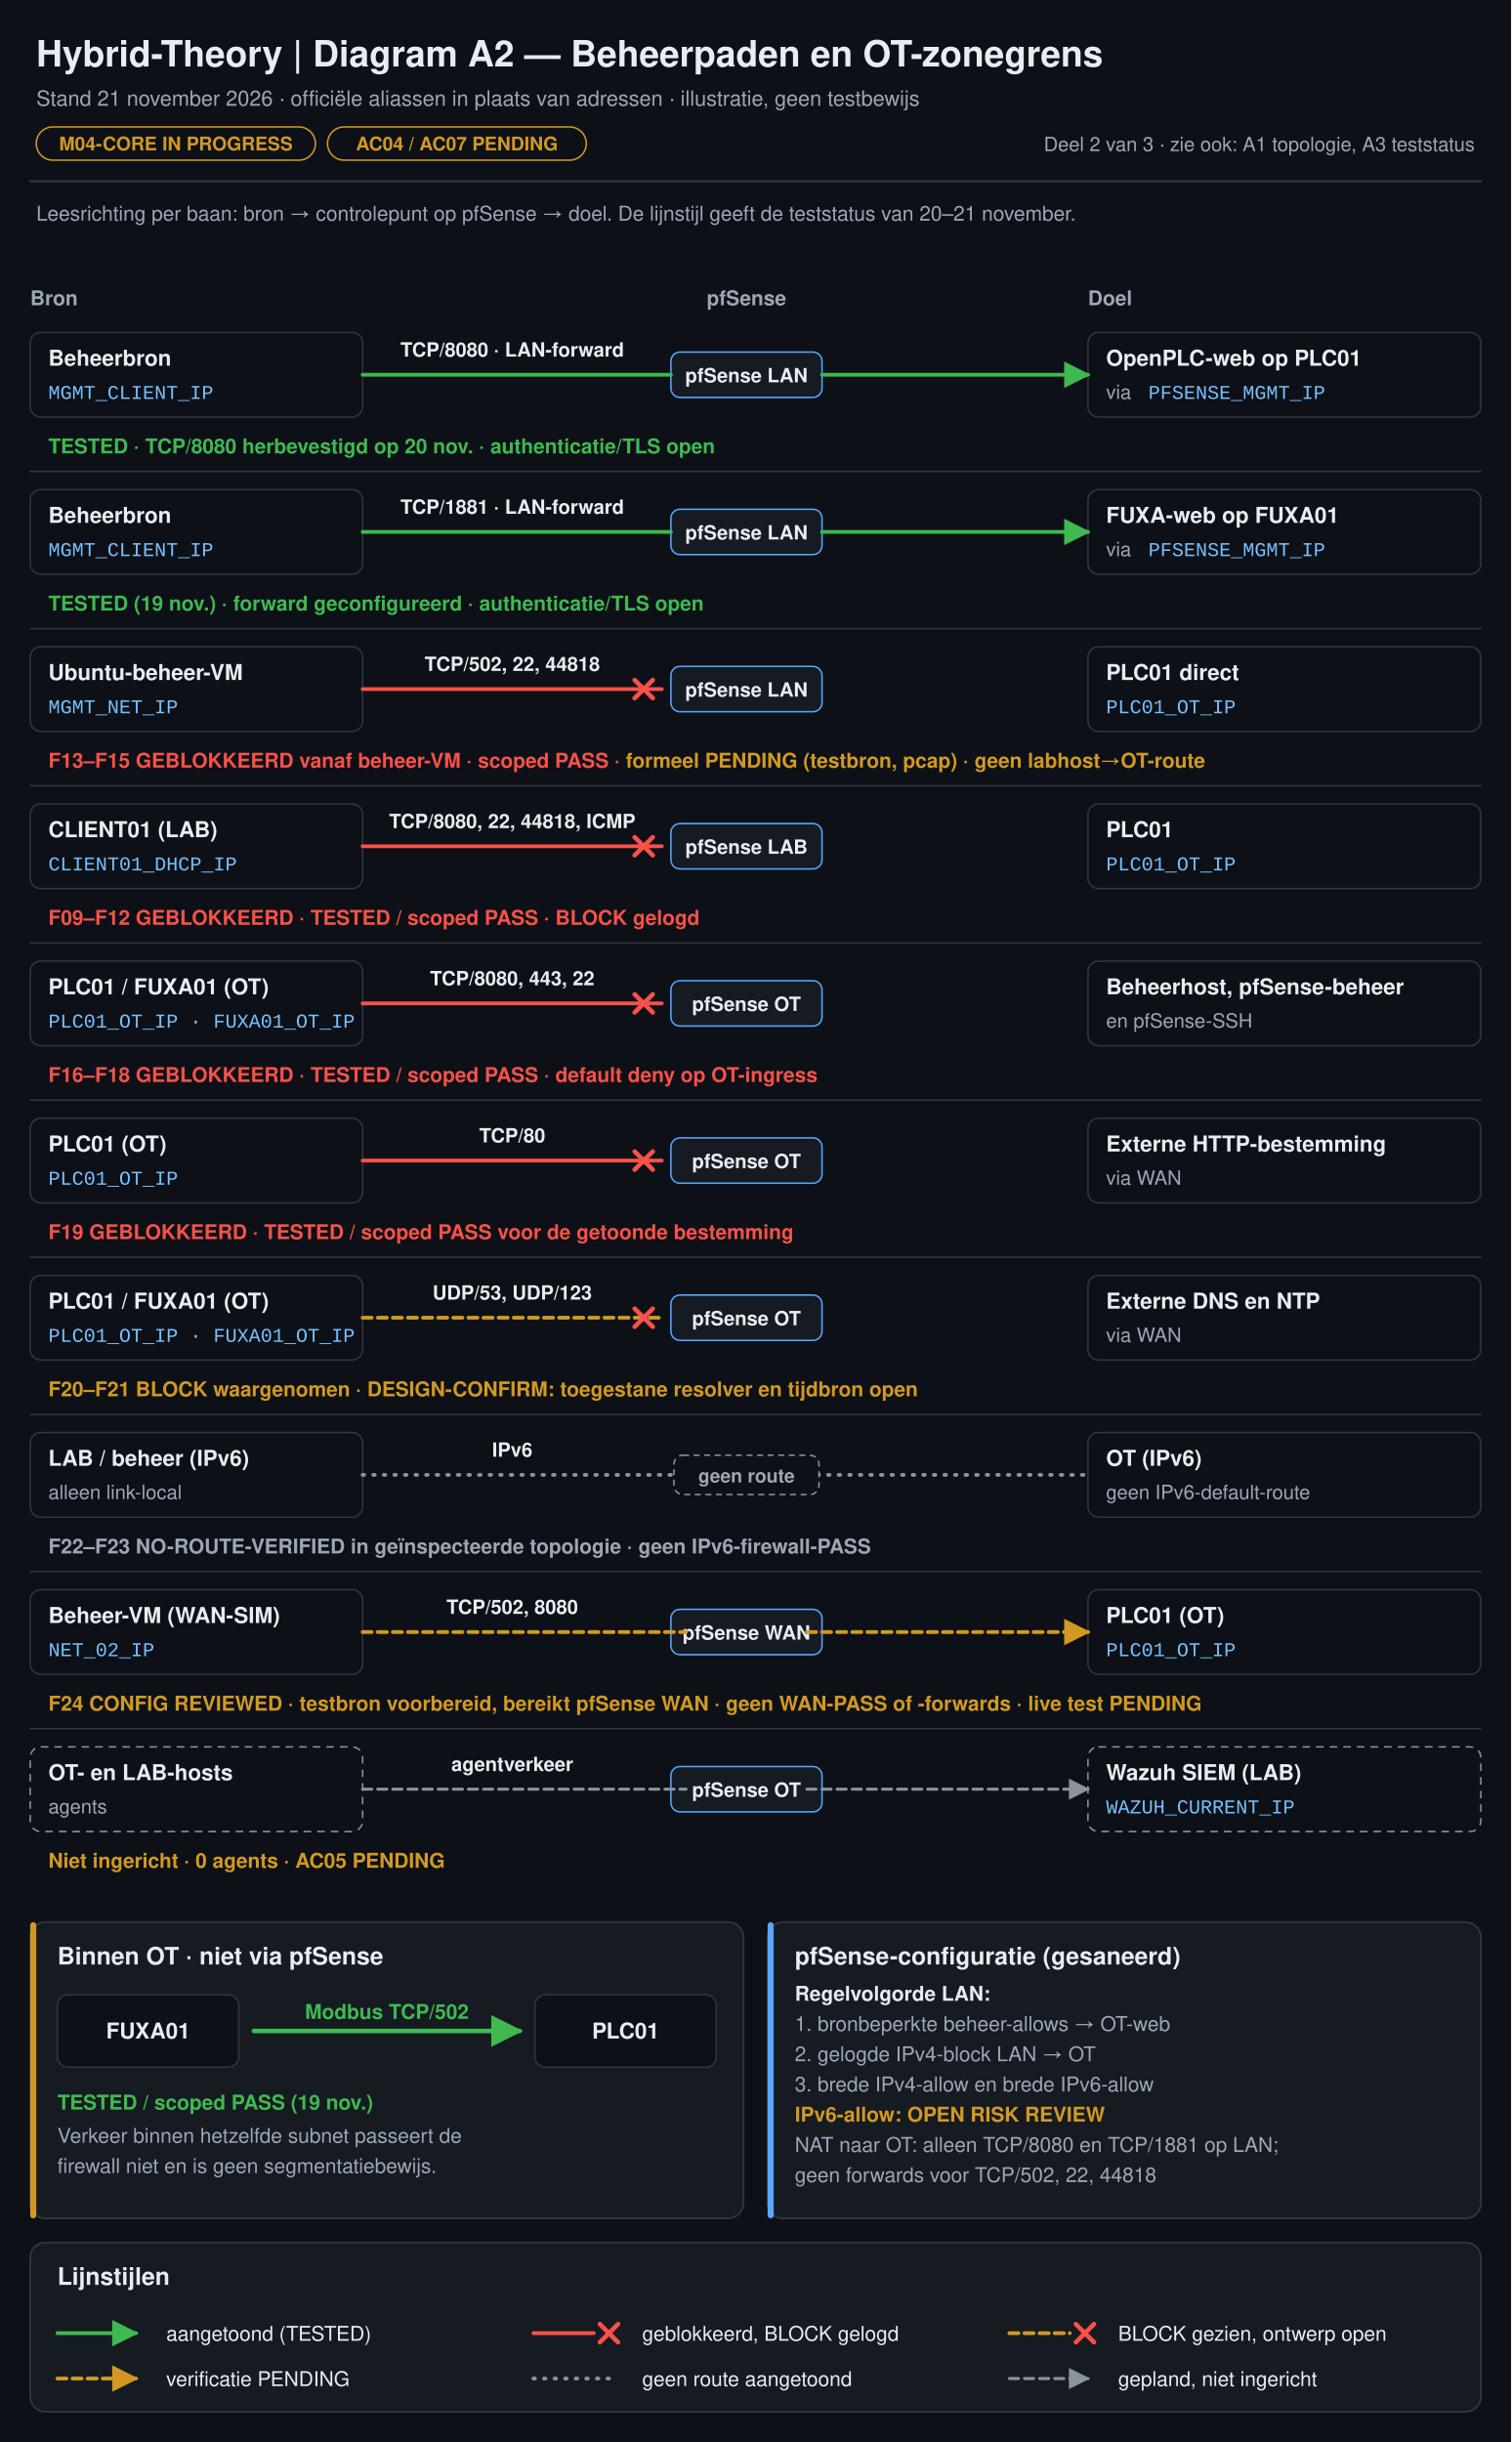
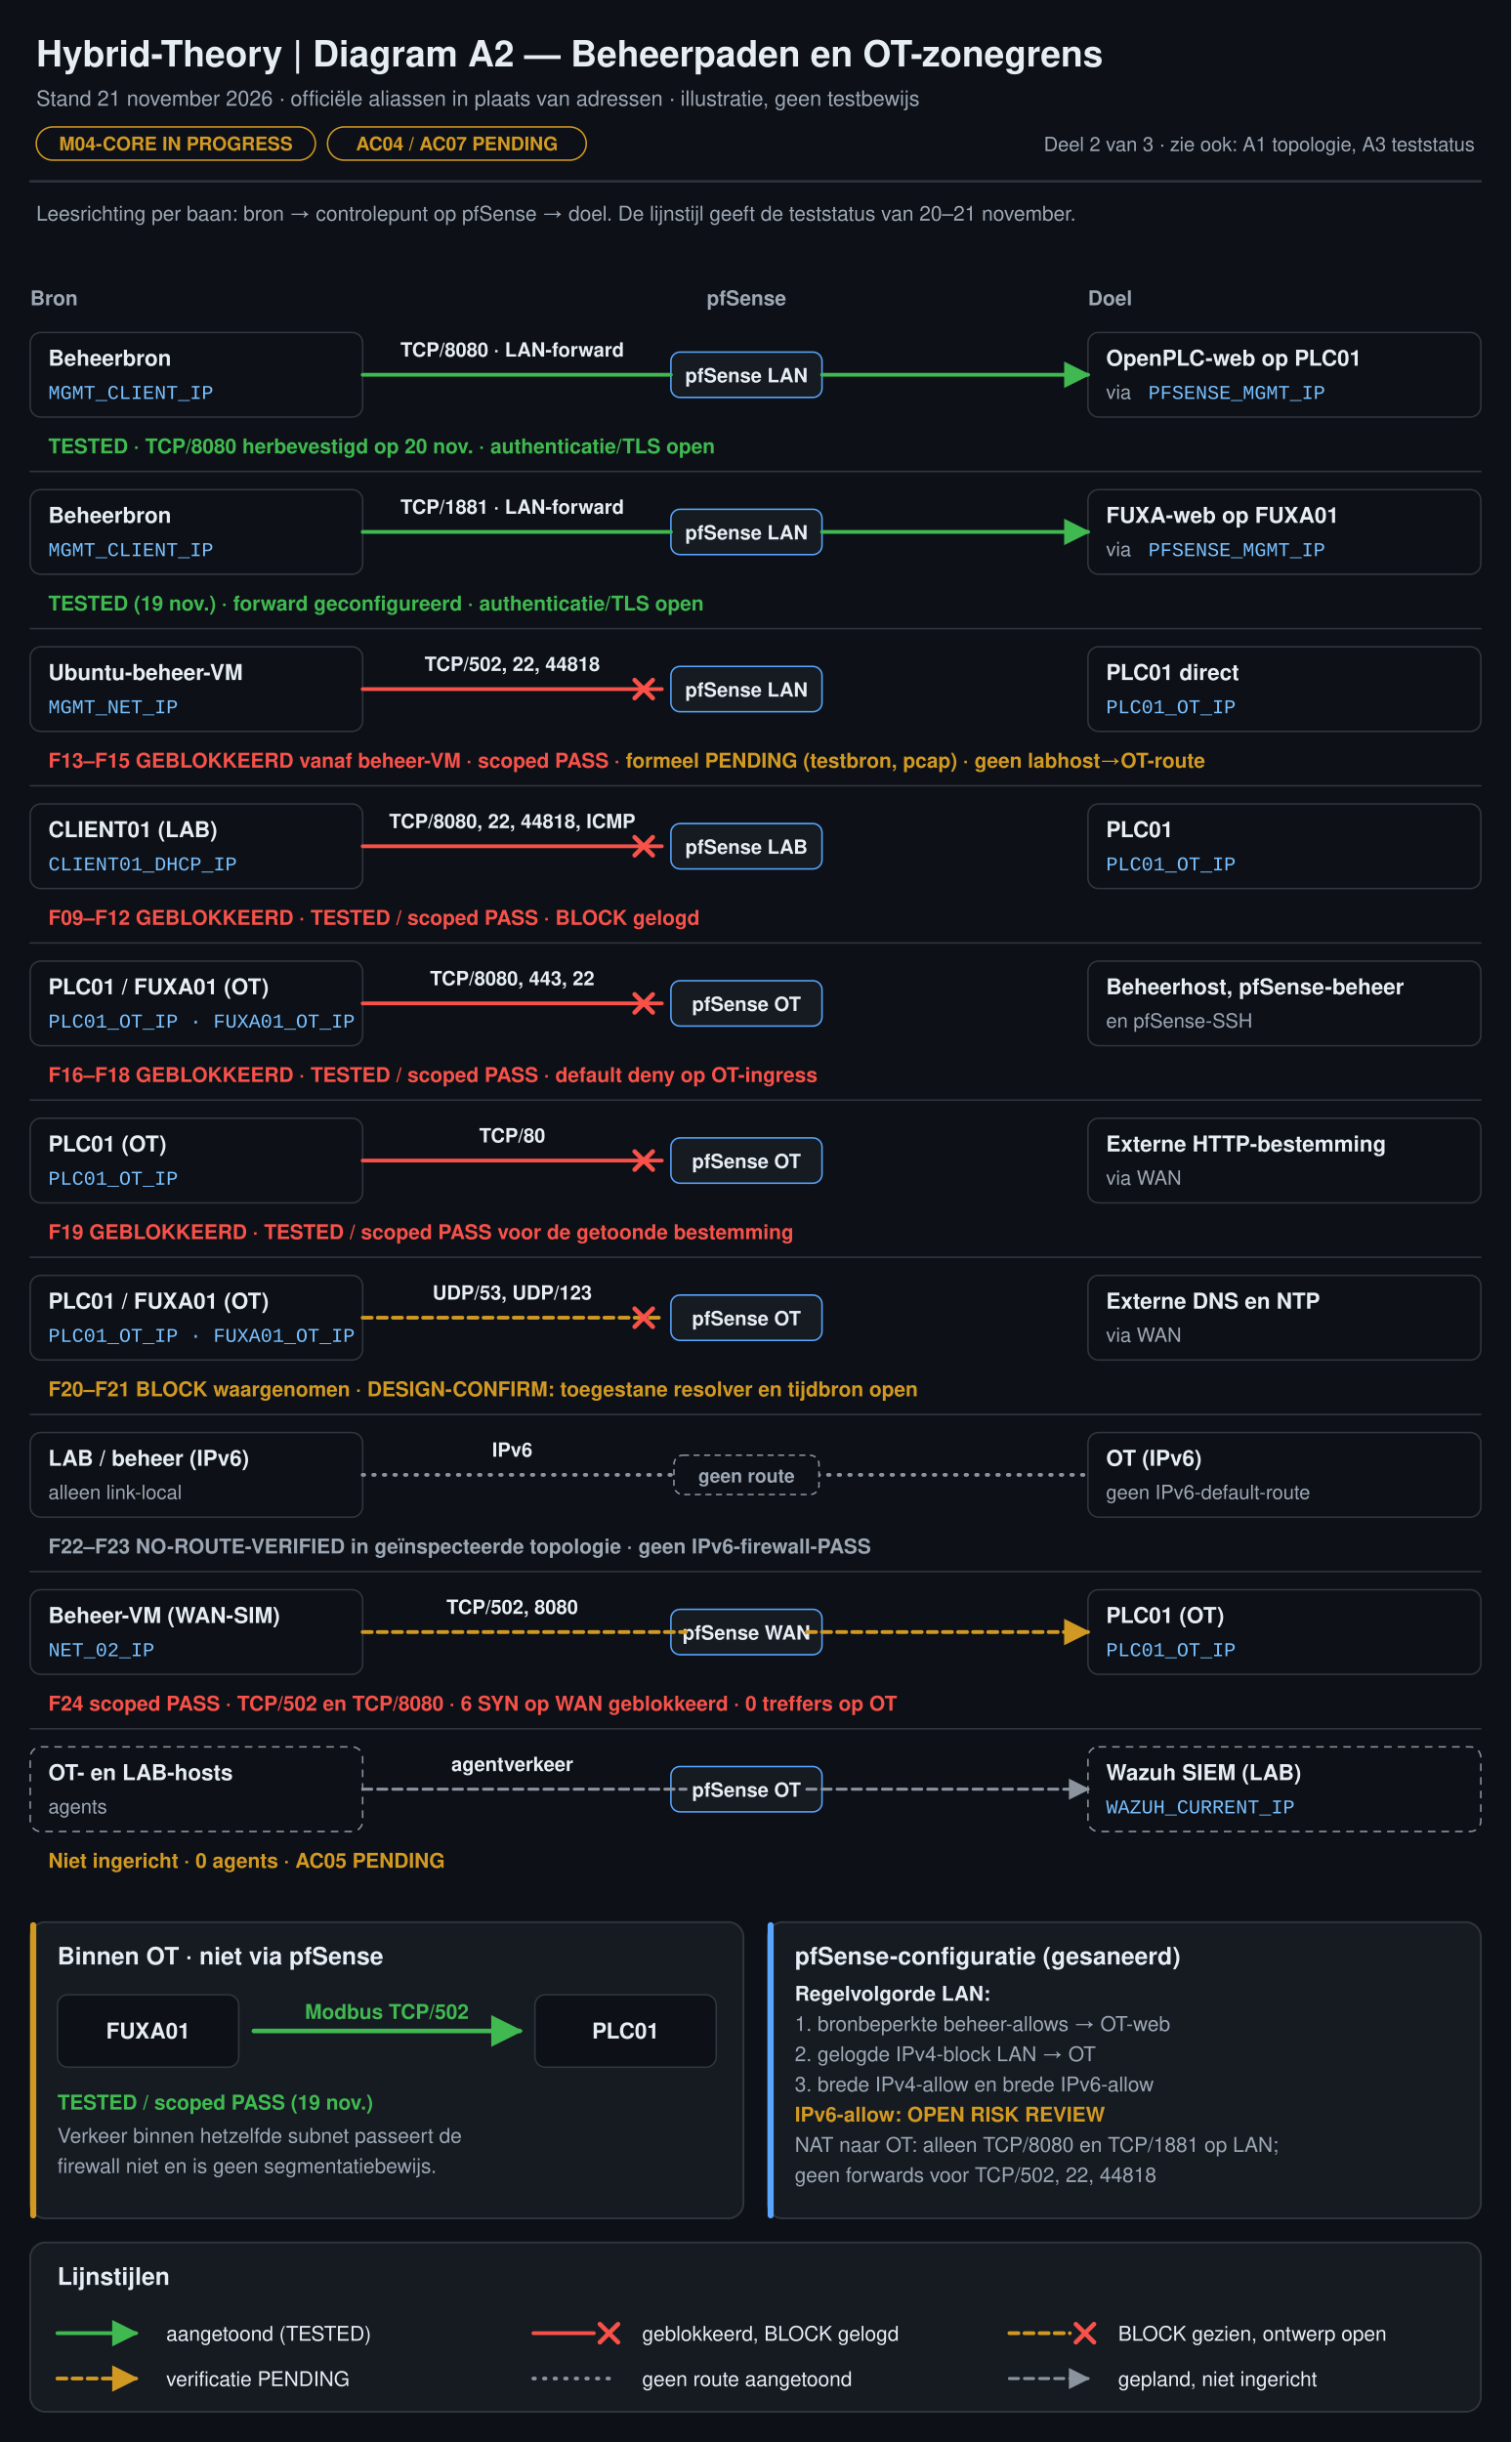
<svg xmlns="http://www.w3.org/2000/svg" width="1000" height="1616" viewBox="0 0 1000 1616" role="img" aria-labelledby="t d">
  <defs>
    <marker id="ah-g" viewBox="0 0 10 10" refX="9" refY="5" markerWidth="7" markerHeight="7" orient="auto-start-reverse">
      <path d="M0 0L10 5L0 10z" fill="#3fb950" />
    </marker>
    <marker id="ah-r" viewBox="0 0 10 10" refX="9" refY="5" markerWidth="7" markerHeight="7" orient="auto-start-reverse">
      <path d="M0 0L10 5L0 10z" fill="#f85149" />
    </marker>
    <marker id="ah-a" viewBox="0 0 10 10" refX="9" refY="5" markerWidth="7" markerHeight="7" orient="auto-start-reverse">
      <path d="M0 0L10 5L0 10z" fill="#d29922" />
    </marker>
    <marker id="ah-x" viewBox="0 0 10 10" refX="9" refY="5" markerWidth="7" markerHeight="7" orient="auto-start-reverse">
      <path d="M0 0L10 5L0 10z" fill="#8b949e" />
    </marker>
  </defs>
  <rect x="0" y="0" width="1000" height="1616" rx="0" fill="#0d1117" stroke="none" stroke-width="0" />
  <g id="kop">
    <text x="24" y="44" font-family="-apple-system,BlinkMacSystemFont,Segoe UI,Helvetica,Arial,sans-serif" font-size="24" font-weight="700" fill="#e6edf3" text-anchor="start">Hybrid-Theory  |  Diagram A2 — Beheerpaden en OT-zonegrens</text>
    <text x="24" y="70" font-family="-apple-system,BlinkMacSystemFont,Segoe UI,Helvetica,Arial,sans-serif" font-size="14" font-weight="400" fill="#9da7b4" text-anchor="start">Stand 21 november 2026 · officiële aliassen in plaats van adressen · illustratie, geen testbewijs</text>
    <rect x="24" y="84" width="184.75" height="22" rx="11" fill="#0d1117" stroke="#d29922" stroke-width="1" />
    <text x="116.4" y="99.5" font-family="-apple-system,BlinkMacSystemFont,Segoe UI,Helvetica,Arial,sans-serif" font-size="12.5" font-weight="600" fill="#d29922" text-anchor="middle">M04-CORE IN PROGRESS</text>
    <rect x="216.75" y="84" width="171.25" height="22" rx="11" fill="#0d1117" stroke="#d29922" stroke-width="1" />
    <text x="302.4" y="99.5" font-family="-apple-system,BlinkMacSystemFont,Segoe UI,Helvetica,Arial,sans-serif" font-size="12.5" font-weight="600" fill="#d29922" text-anchor="middle">AC04 / AC07 PENDING</text>
    <text x="976" y="100" font-family="-apple-system,BlinkMacSystemFont,Segoe UI,Helvetica,Arial,sans-serif" font-size="13" font-weight="400" fill="#9da7b4" text-anchor="end">Deel 2 van 3 · zie ook: A1 topologie, A3 teststatus</text>
    <path d="M20 120 L980 120" fill="none" stroke="#30363d" stroke-width="1.5" stroke-linecap="round" stroke-linejoin="round" />
  </g>
  <text x="24" y="146" font-family="-apple-system,BlinkMacSystemFont,Segoe UI,Helvetica,Arial,sans-serif" font-size="13.5" font-weight="400" fill="#9da7b4" text-anchor="start">Leesrichting per baan: bron → controlepunt op pfSense → doel. De lijnstijl geeft de teststatus van 20–21 november.</text>
  <text x="494.0" y="202" font-family="-apple-system,BlinkMacSystemFont,Segoe UI,Helvetica,Arial,sans-serif" font-size="13.5" font-weight="600" fill="#9da7b4" text-anchor="middle">pfSense</text>
  <text x="20" y="202" font-family="-apple-system,BlinkMacSystemFont,Segoe UI,Helvetica,Arial,sans-serif" font-size="13.5" font-weight="600" fill="#9da7b4" text-anchor="start">Bron</text>
  <text x="720" y="202" font-family="-apple-system,BlinkMacSystemFont,Segoe UI,Helvetica,Arial,sans-serif" font-size="13.5" font-weight="600" fill="#9da7b4" text-anchor="start">Doel</text>
  <g id="baan-1">
    <rect x="20" y="220" width="220" height="56" rx="7" fill="#0d1117" stroke="#30363d" stroke-width="1" />
    <text x="32" y="242" font-family="-apple-system,BlinkMacSystemFont,Segoe UI,Helvetica,Arial,sans-serif" font-size="14.5" font-weight="700" fill="#e6edf3" text-anchor="start">Beheerbron</text>
    <text x="32" y="264" font-family="ui-monospace,SFMono-Regular,Menlo,Consolas,Liberation Mono,monospace" font-size="13" font-weight="400" fill="#79c0ff" text-anchor="start">MGMT_CLIENT_IP</text>
    <rect x="720" y="220" width="260" height="56" rx="7" fill="#0d1117" stroke="#30363d" stroke-width="1" />
    <text x="732" y="242" font-family="-apple-system,BlinkMacSystemFont,Segoe UI,Helvetica,Arial,sans-serif" font-size="14.5" font-weight="700" fill="#e6edf3" text-anchor="start">OpenPLC-web op PLC01</text>
    <text x="732" y="264" font-family="-apple-system,BlinkMacSystemFont,Segoe UI,Helvetica,Arial,sans-serif" font-size="13" font-weight="400" fill="#9da7b4" text-anchor="start">via</text>
    <text x="760" y="264" font-family="ui-monospace,SFMono-Regular,Menlo,Consolas,Liberation Mono,monospace" font-size="13" font-weight="400" fill="#79c0ff" text-anchor="start">PFSENSE_MGMT_IP</text>
    <rect x="444" y="233" width="100" height="30" rx="6" fill="#161b22" stroke="#58a6ff" stroke-width="1" />
    <text x="494.0" y="253" font-family="-apple-system,BlinkMacSystemFont,Segoe UI,Helvetica,Arial,sans-serif" font-size="13" font-weight="700" fill="#e6edf3" text-anchor="middle">pfSense LAN</text>
    <path d="M240 248 L444 248" fill="none" stroke="#3fb950" stroke-width="2.5" stroke-linecap="round" stroke-linejoin="round" />
    <path d="M544 248 L720 248" fill="none" stroke="#3fb950" stroke-width="2.5" stroke-linecap="round" stroke-linejoin="round" marker-end="url(#ah-g)" />
    <text x="339.0" y="236" font-family="-apple-system,BlinkMacSystemFont,Segoe UI,Helvetica,Arial,sans-serif" font-size="13" font-weight="600" fill="#e6edf3" text-anchor="middle">TCP/8080 · LAN-forward</text>
    <text x="32" y="300" font-family="-apple-system,BlinkMacSystemFont,Segoe UI,Helvetica,Arial,sans-serif" font-size="13.5" font-weight="600" fill="#3fb950" text-anchor="start">TESTED · TCP/8080 herbevestigd op 20 nov. · authenticatie/TLS open</text>
  </g>
  <g id="baan-2">
    <path d="M20 312 L980 312" fill="none" stroke="#30363d" stroke-width="1" stroke-linecap="round" stroke-linejoin="round" />
    <rect x="20" y="324" width="220" height="56" rx="7" fill="#0d1117" stroke="#30363d" stroke-width="1" />
    <text x="32" y="346" font-family="-apple-system,BlinkMacSystemFont,Segoe UI,Helvetica,Arial,sans-serif" font-size="14.5" font-weight="700" fill="#e6edf3" text-anchor="start">Beheerbron</text>
    <text x="32" y="368" font-family="ui-monospace,SFMono-Regular,Menlo,Consolas,Liberation Mono,monospace" font-size="13" font-weight="400" fill="#79c0ff" text-anchor="start">MGMT_CLIENT_IP</text>
    <rect x="720" y="324" width="260" height="56" rx="7" fill="#0d1117" stroke="#30363d" stroke-width="1" />
    <text x="732" y="346" font-family="-apple-system,BlinkMacSystemFont,Segoe UI,Helvetica,Arial,sans-serif" font-size="14.5" font-weight="700" fill="#e6edf3" text-anchor="start">FUXA-web op FUXA01</text>
    <text x="732" y="368" font-family="-apple-system,BlinkMacSystemFont,Segoe UI,Helvetica,Arial,sans-serif" font-size="13" font-weight="400" fill="#9da7b4" text-anchor="start">via</text>
    <text x="760" y="368" font-family="ui-monospace,SFMono-Regular,Menlo,Consolas,Liberation Mono,monospace" font-size="13" font-weight="400" fill="#79c0ff" text-anchor="start">PFSENSE_MGMT_IP</text>
    <rect x="444" y="337" width="100" height="30" rx="6" fill="#161b22" stroke="#58a6ff" stroke-width="1" />
    <text x="494.0" y="357" font-family="-apple-system,BlinkMacSystemFont,Segoe UI,Helvetica,Arial,sans-serif" font-size="13" font-weight="700" fill="#e6edf3" text-anchor="middle">pfSense LAN</text>
    <path d="M240 352 L444 352" fill="none" stroke="#3fb950" stroke-width="2.5" stroke-linecap="round" stroke-linejoin="round" />
    <path d="M544 352 L720 352" fill="none" stroke="#3fb950" stroke-width="2.5" stroke-linecap="round" stroke-linejoin="round" marker-end="url(#ah-g)" />
    <text x="339.0" y="340" font-family="-apple-system,BlinkMacSystemFont,Segoe UI,Helvetica,Arial,sans-serif" font-size="13" font-weight="600" fill="#e6edf3" text-anchor="middle">TCP/1881 · LAN-forward</text>
    <text x="32" y="404" font-family="-apple-system,BlinkMacSystemFont,Segoe UI,Helvetica,Arial,sans-serif" font-size="13.5" font-weight="600" fill="#3fb950" text-anchor="start">TESTED (19 nov.) · forward geconfigureerd · authenticatie/TLS open</text>
  </g>
  <g id="baan-3">
    <path d="M20 416 L980 416" fill="none" stroke="#30363d" stroke-width="1" stroke-linecap="round" stroke-linejoin="round" />
    <rect x="20" y="428" width="220" height="56" rx="7" fill="#0d1117" stroke="#30363d" stroke-width="1" />
    <text x="32" y="450" font-family="-apple-system,BlinkMacSystemFont,Segoe UI,Helvetica,Arial,sans-serif" font-size="14.5" font-weight="700" fill="#e6edf3" text-anchor="start">Ubuntu-beheer-VM</text>
    <text x="32" y="472" font-family="ui-monospace,SFMono-Regular,Menlo,Consolas,Liberation Mono,monospace" font-size="13" font-weight="400" fill="#79c0ff" text-anchor="start">MGMT_NET_IP</text>
    <rect x="720" y="428" width="260" height="56" rx="7" fill="#0d1117" stroke="#30363d" stroke-width="1" />
    <text x="732" y="450" font-family="-apple-system,BlinkMacSystemFont,Segoe UI,Helvetica,Arial,sans-serif" font-size="14.5" font-weight="700" fill="#e6edf3" text-anchor="start">PLC01 direct</text>
    <text x="732" y="472" font-family="ui-monospace,SFMono-Regular,Menlo,Consolas,Liberation Mono,monospace" font-size="13" font-weight="400" fill="#79c0ff" text-anchor="start">PLC01_OT_IP</text>
    <rect x="444" y="441" width="100" height="30" rx="6" fill="#161b22" stroke="#58a6ff" stroke-width="1" />
    <text x="494.0" y="461" font-family="-apple-system,BlinkMacSystemFont,Segoe UI,Helvetica,Arial,sans-serif" font-size="13" font-weight="700" fill="#e6edf3" text-anchor="middle">pfSense LAN</text>
    <path d="M240 456 L438 456" fill="none" stroke="#f85149" stroke-width="2.5" stroke-linecap="round" stroke-linejoin="round" />
    <path d="M420 450 L432 462 M432 450 L420 462" fill="none" stroke="#f85149" stroke-width="3" stroke-linecap="round" stroke-linejoin="round" />
    <text x="339.0" y="444" font-family="-apple-system,BlinkMacSystemFont,Segoe UI,Helvetica,Arial,sans-serif" font-size="13" font-weight="600" fill="#e6edf3" text-anchor="middle">TCP/502, 22, 44818</text>
    <text x="32" y="508" font-family="-apple-system,BlinkMacSystemFont,Segoe UI,Helvetica,Arial,sans-serif" font-size="13.5" font-weight="600" fill="#f85149" text-anchor="start">F13–F15 GEBLOKKEERD vanaf beheer-VM · scoped PASS · <tspan fill="#d29922">formeel PENDING (testbron, pcap) · geen labhost→OT-route</tspan>
    </text>
  </g>
  <g id="baan-4">
    <path d="M20 520 L980 520" fill="none" stroke="#30363d" stroke-width="1" stroke-linecap="round" stroke-linejoin="round" />
    <rect x="20" y="532" width="220" height="56" rx="7" fill="#0d1117" stroke="#30363d" stroke-width="1" />
    <text x="32" y="554" font-family="-apple-system,BlinkMacSystemFont,Segoe UI,Helvetica,Arial,sans-serif" font-size="14.5" font-weight="700" fill="#e6edf3" text-anchor="start">CLIENT01 (LAB)</text>
    <text x="32" y="576" font-family="ui-monospace,SFMono-Regular,Menlo,Consolas,Liberation Mono,monospace" font-size="13" font-weight="400" fill="#79c0ff" text-anchor="start">CLIENT01_DHCP_IP</text>
    <rect x="720" y="532" width="260" height="56" rx="7" fill="#0d1117" stroke="#30363d" stroke-width="1" />
    <text x="732" y="554" font-family="-apple-system,BlinkMacSystemFont,Segoe UI,Helvetica,Arial,sans-serif" font-size="14.5" font-weight="700" fill="#e6edf3" text-anchor="start">PLC01</text>
    <text x="732" y="576" font-family="ui-monospace,SFMono-Regular,Menlo,Consolas,Liberation Mono,monospace" font-size="13" font-weight="400" fill="#79c0ff" text-anchor="start">PLC01_OT_IP</text>
    <rect x="444" y="545" width="100" height="30" rx="6" fill="#161b22" stroke="#58a6ff" stroke-width="1" />
    <text x="494.0" y="565" font-family="-apple-system,BlinkMacSystemFont,Segoe UI,Helvetica,Arial,sans-serif" font-size="13" font-weight="700" fill="#e6edf3" text-anchor="middle">pfSense LAB</text>
    <path d="M240 560 L438 560" fill="none" stroke="#f85149" stroke-width="2.5" stroke-linecap="round" stroke-linejoin="round" />
    <path d="M420 554 L432 566 M432 554 L420 566" fill="none" stroke="#f85149" stroke-width="3" stroke-linecap="round" stroke-linejoin="round" />
    <text x="339.0" y="548" font-family="-apple-system,BlinkMacSystemFont,Segoe UI,Helvetica,Arial,sans-serif" font-size="13" font-weight="600" fill="#e6edf3" text-anchor="middle">TCP/8080, 22, 44818, ICMP</text>
    <text x="32" y="612" font-family="-apple-system,BlinkMacSystemFont,Segoe UI,Helvetica,Arial,sans-serif" font-size="13.5" font-weight="600" fill="#f85149" text-anchor="start">F09–F12 GEBLOKKEERD · TESTED / scoped PASS · BLOCK gelogd</text>
  </g>
  <g id="baan-5">
    <path d="M20 624 L980 624" fill="none" stroke="#30363d" stroke-width="1" stroke-linecap="round" stroke-linejoin="round" />
    <rect x="20" y="636" width="220" height="56" rx="7" fill="#0d1117" stroke="#30363d" stroke-width="1" />
    <text x="32" y="658" font-family="-apple-system,BlinkMacSystemFont,Segoe UI,Helvetica,Arial,sans-serif" font-size="14.5" font-weight="700" fill="#e6edf3" text-anchor="start">PLC01 / FUXA01 (OT)</text>
    <text x="32" y="680" font-family="ui-monospace,SFMono-Regular,Menlo,Consolas,Liberation Mono,monospace" font-size="13" font-weight="400" fill="#79c0ff" text-anchor="start">PLC01_OT_IP · FUXA01_OT_IP</text>
    <rect x="720" y="636" width="260" height="56" rx="7" fill="#0d1117" stroke="#30363d" stroke-width="1" />
    <text x="732" y="658" font-family="-apple-system,BlinkMacSystemFont,Segoe UI,Helvetica,Arial,sans-serif" font-size="14.5" font-weight="700" fill="#e6edf3" text-anchor="start">Beheerhost, pfSense-beheer</text>
    <text x="732" y="680" font-family="-apple-system,BlinkMacSystemFont,Segoe UI,Helvetica,Arial,sans-serif" font-size="13" font-weight="400" fill="#9da7b4" text-anchor="start">en pfSense-SSH</text>
    <rect x="444" y="649" width="100" height="30" rx="6" fill="#161b22" stroke="#58a6ff" stroke-width="1" />
    <text x="494.0" y="669" font-family="-apple-system,BlinkMacSystemFont,Segoe UI,Helvetica,Arial,sans-serif" font-size="13" font-weight="700" fill="#e6edf3" text-anchor="middle">pfSense OT</text>
    <path d="M240 664 L438 664" fill="none" stroke="#f85149" stroke-width="2.5" stroke-linecap="round" stroke-linejoin="round" />
    <path d="M420 658 L432 670 M432 658 L420 670" fill="none" stroke="#f85149" stroke-width="3" stroke-linecap="round" stroke-linejoin="round" />
    <text x="339.0" y="652" font-family="-apple-system,BlinkMacSystemFont,Segoe UI,Helvetica,Arial,sans-serif" font-size="13" font-weight="600" fill="#e6edf3" text-anchor="middle">TCP/8080, 443, 22</text>
    <text x="32" y="716" font-family="-apple-system,BlinkMacSystemFont,Segoe UI,Helvetica,Arial,sans-serif" font-size="13.5" font-weight="600" fill="#f85149" text-anchor="start">F16–F18 GEBLOKKEERD · TESTED / scoped PASS · default deny op OT-ingress</text>
  </g>
  <g id="baan-6">
    <path d="M20 728 L980 728" fill="none" stroke="#30363d" stroke-width="1" stroke-linecap="round" stroke-linejoin="round" />
    <rect x="20" y="740" width="220" height="56" rx="7" fill="#0d1117" stroke="#30363d" stroke-width="1" />
    <text x="32" y="762" font-family="-apple-system,BlinkMacSystemFont,Segoe UI,Helvetica,Arial,sans-serif" font-size="14.5" font-weight="700" fill="#e6edf3" text-anchor="start">PLC01 (OT)</text>
    <text x="32" y="784" font-family="ui-monospace,SFMono-Regular,Menlo,Consolas,Liberation Mono,monospace" font-size="13" font-weight="400" fill="#79c0ff" text-anchor="start">PLC01_OT_IP</text>
    <rect x="720" y="740" width="260" height="56" rx="7" fill="#0d1117" stroke="#30363d" stroke-width="1" />
    <text x="732" y="762" font-family="-apple-system,BlinkMacSystemFont,Segoe UI,Helvetica,Arial,sans-serif" font-size="14.5" font-weight="700" fill="#e6edf3" text-anchor="start">Externe HTTP-bestemming</text>
    <text x="732" y="784" font-family="-apple-system,BlinkMacSystemFont,Segoe UI,Helvetica,Arial,sans-serif" font-size="13" font-weight="400" fill="#9da7b4" text-anchor="start">via WAN</text>
    <rect x="444" y="753" width="100" height="30" rx="6" fill="#161b22" stroke="#58a6ff" stroke-width="1" />
    <text x="494.0" y="773" font-family="-apple-system,BlinkMacSystemFont,Segoe UI,Helvetica,Arial,sans-serif" font-size="13" font-weight="700" fill="#e6edf3" text-anchor="middle">pfSense OT</text>
    <path d="M240 768 L438 768" fill="none" stroke="#f85149" stroke-width="2.5" stroke-linecap="round" stroke-linejoin="round" />
    <path d="M420 762 L432 774 M432 762 L420 774" fill="none" stroke="#f85149" stroke-width="3" stroke-linecap="round" stroke-linejoin="round" />
    <text x="339.0" y="756" font-family="-apple-system,BlinkMacSystemFont,Segoe UI,Helvetica,Arial,sans-serif" font-size="13" font-weight="600" fill="#e6edf3" text-anchor="middle">TCP/80</text>
    <text x="32" y="820" font-family="-apple-system,BlinkMacSystemFont,Segoe UI,Helvetica,Arial,sans-serif" font-size="13.5" font-weight="600" fill="#f85149" text-anchor="start">F19 GEBLOKKEERD · TESTED / scoped PASS voor de getoonde bestemming</text>
  </g>
  <g id="baan-7">
    <path d="M20 832 L980 832" fill="none" stroke="#30363d" stroke-width="1" stroke-linecap="round" stroke-linejoin="round" />
    <rect x="20" y="844" width="220" height="56" rx="7" fill="#0d1117" stroke="#30363d" stroke-width="1" />
    <text x="32" y="866" font-family="-apple-system,BlinkMacSystemFont,Segoe UI,Helvetica,Arial,sans-serif" font-size="14.5" font-weight="700" fill="#e6edf3" text-anchor="start">PLC01 / FUXA01 (OT)</text>
    <text x="32" y="888" font-family="ui-monospace,SFMono-Regular,Menlo,Consolas,Liberation Mono,monospace" font-size="13" font-weight="400" fill="#79c0ff" text-anchor="start">PLC01_OT_IP · FUXA01_OT_IP</text>
    <rect x="720" y="844" width="260" height="56" rx="7" fill="#0d1117" stroke="#30363d" stroke-width="1" />
    <text x="732" y="866" font-family="-apple-system,BlinkMacSystemFont,Segoe UI,Helvetica,Arial,sans-serif" font-size="14.5" font-weight="700" fill="#e6edf3" text-anchor="start">Externe DNS en NTP</text>
    <text x="732" y="888" font-family="-apple-system,BlinkMacSystemFont,Segoe UI,Helvetica,Arial,sans-serif" font-size="13" font-weight="400" fill="#9da7b4" text-anchor="start">via WAN</text>
    <rect x="444" y="857" width="100" height="30" rx="6" fill="#161b22" stroke="#58a6ff" stroke-width="1" />
    <text x="494.0" y="877" font-family="-apple-system,BlinkMacSystemFont,Segoe UI,Helvetica,Arial,sans-serif" font-size="13" font-weight="700" fill="#e6edf3" text-anchor="middle">pfSense OT</text>
    <path d="M240 872 L438 872" fill="none" stroke="#d29922" stroke-width="2.5" stroke-linecap="round" stroke-linejoin="round" stroke-dasharray="6 4" />
    <path d="M420 866 L432 878 M432 866 L420 878" fill="none" stroke="#f85149" stroke-width="3" stroke-linecap="round" stroke-linejoin="round" />
    <text x="339.0" y="860" font-family="-apple-system,BlinkMacSystemFont,Segoe UI,Helvetica,Arial,sans-serif" font-size="13" font-weight="600" fill="#e6edf3" text-anchor="middle">UDP/53, UDP/123</text>
    <text x="32" y="924" font-family="-apple-system,BlinkMacSystemFont,Segoe UI,Helvetica,Arial,sans-serif" font-size="13.5" font-weight="600" fill="#d29922" text-anchor="start">F20–F21 BLOCK waargenomen · DESIGN-CONFIRM: toegestane resolver en tijdbron open</text>
  </g>
  <g id="baan-8">
    <path d="M20 936 L980 936" fill="none" stroke="#30363d" stroke-width="1" stroke-linecap="round" stroke-linejoin="round" />
    <rect x="20" y="948" width="220" height="56" rx="7" fill="#0d1117" stroke="#30363d" stroke-width="1" />
    <text x="32" y="970" font-family="-apple-system,BlinkMacSystemFont,Segoe UI,Helvetica,Arial,sans-serif" font-size="14.5" font-weight="700" fill="#e6edf3" text-anchor="start">LAB / beheer (IPv6)</text>
    <text x="32" y="992" font-family="-apple-system,BlinkMacSystemFont,Segoe UI,Helvetica,Arial,sans-serif" font-size="13" font-weight="400" fill="#9da7b4" text-anchor="start">alleen link-local</text>
    <rect x="720" y="948" width="260" height="56" rx="7" fill="#0d1117" stroke="#30363d" stroke-width="1" />
    <text x="732" y="970" font-family="-apple-system,BlinkMacSystemFont,Segoe UI,Helvetica,Arial,sans-serif" font-size="14.5" font-weight="700" fill="#e6edf3" text-anchor="start">OT (IPv6)</text>
    <text x="732" y="992" font-family="-apple-system,BlinkMacSystemFont,Segoe UI,Helvetica,Arial,sans-serif" font-size="13" font-weight="400" fill="#9da7b4" text-anchor="start">geen IPv6-default-route</text>
    <path d="M240 976 L720 976" fill="none" stroke="#8b949e" stroke-width="2.5" stroke-linecap="round" stroke-linejoin="round" stroke-dasharray="1 6" />
    <rect x="446" y="963" width="96" height="26" rx="6" fill="#0d1117" stroke="#8b949e" stroke-width="1" stroke-dasharray="4 3" />
    <text x="494.0" y="981" font-family="-apple-system,BlinkMacSystemFont,Segoe UI,Helvetica,Arial,sans-serif" font-size="12.5" font-weight="600" fill="#9da7b4" text-anchor="middle">geen route</text>
    <text x="339.0" y="964" font-family="-apple-system,BlinkMacSystemFont,Segoe UI,Helvetica,Arial,sans-serif" font-size="13" font-weight="600" fill="#e6edf3" text-anchor="middle">IPv6</text>
    <text x="32" y="1028" font-family="-apple-system,BlinkMacSystemFont,Segoe UI,Helvetica,Arial,sans-serif" font-size="13.5" font-weight="600" fill="#9da7b4" text-anchor="start">F22–F23 NO-ROUTE-VERIFIED in geïnspecteerde topologie · geen IPv6-firewall-PASS</text>
  </g>
  <g id="baan-9">
    <path d="M20 1040 L980 1040" fill="none" stroke="#30363d" stroke-width="1" stroke-linecap="round" stroke-linejoin="round" />
    <rect x="20" y="1052" width="220" height="56" rx="7" fill="#0d1117" stroke="#30363d" stroke-width="1" />
    <text x="32" y="1074" font-family="-apple-system,BlinkMacSystemFont,Segoe UI,Helvetica,Arial,sans-serif" font-size="14.5" font-weight="700" fill="#e6edf3" text-anchor="start">Beheer-VM (WAN-SIM)</text>
    <text x="32" y="1096" font-family="ui-monospace,SFMono-Regular,Menlo,Consolas,Liberation Mono,monospace" font-size="13" font-weight="400" fill="#79c0ff" text-anchor="start">NET_02_IP</text>
    <rect x="720" y="1052" width="260" height="56" rx="7" fill="#0d1117" stroke="#30363d" stroke-width="1" />
    <text x="732" y="1074" font-family="-apple-system,BlinkMacSystemFont,Segoe UI,Helvetica,Arial,sans-serif" font-size="14.5" font-weight="700" fill="#e6edf3" text-anchor="start">PLC01 (OT)</text>
    <text x="732" y="1096" font-family="ui-monospace,SFMono-Regular,Menlo,Consolas,Liberation Mono,monospace" font-size="13" font-weight="400" fill="#79c0ff" text-anchor="start">PLC01_OT_IP</text>
    <rect x="444" y="1065" width="100" height="30" rx="6" fill="#161b22" stroke="#58a6ff" stroke-width="1" />
    <text x="494.0" y="1085" font-family="-apple-system,BlinkMacSystemFont,Segoe UI,Helvetica,Arial,sans-serif" font-size="13" font-weight="700" fill="#e6edf3" text-anchor="middle">pfSense WAN</text>
    <path d="M240 1080 L454 1080" fill="none" stroke="#d29922" stroke-width="2.5" stroke-linecap="round" stroke-linejoin="round" stroke-dasharray="6 4" />
    <path d="M534 1080 L720 1080" fill="none" stroke="#d29922" stroke-width="2.5" stroke-linecap="round" stroke-linejoin="round" stroke-dasharray="6 4" marker-end="url(#ah-a)" />
    <text x="339.0" y="1068" font-family="-apple-system,BlinkMacSystemFont,Segoe UI,Helvetica,Arial,sans-serif" font-size="13" font-weight="600" fill="#e6edf3" text-anchor="middle">TCP/502, 8080</text>
-     <text x="32" y="1132" font-family="-apple-system,BlinkMacSystemFont,Segoe UI,Helvetica,Arial,sans-serif" font-size="13.5" font-weight="600" fill="#d29922" text-anchor="start">F24 CONFIG REVIEWED · testbron voorbereid, bereikt pfSense WAN · geen WAN-PASS of -forwards · live test PENDING</text>
+     <text x="32" y="1132" font-family="-apple-system,BlinkMacSystemFont,Segoe UI,Helvetica,Arial,sans-serif" font-size="13.5" font-weight="600" fill="#f85149" text-anchor="start">F24 scoped PASS · TCP/502 en TCP/8080 · 6 SYN op WAN geblokkeerd · 0 treffers op OT</text>
  </g>
  <g id="baan-10">
    <path d="M20 1144 L980 1144" fill="none" stroke="#30363d" stroke-width="1" stroke-linecap="round" stroke-linejoin="round" />
    <rect x="20" y="1156" width="220" height="56" rx="7" fill="#0d1117" stroke="#8b949e" stroke-width="1" stroke-dasharray="5 4" />
    <text x="32" y="1178" font-family="-apple-system,BlinkMacSystemFont,Segoe UI,Helvetica,Arial,sans-serif" font-size="14.5" font-weight="700" fill="#e6edf3" text-anchor="start">OT- en LAB-hosts</text>
    <text x="32" y="1200" font-family="-apple-system,BlinkMacSystemFont,Segoe UI,Helvetica,Arial,sans-serif" font-size="13" font-weight="400" fill="#9da7b4" text-anchor="start">agents</text>
    <rect x="720" y="1156" width="260" height="56" rx="7" fill="#0d1117" stroke="#8b949e" stroke-width="1" stroke-dasharray="5 4" />
    <text x="732" y="1178" font-family="-apple-system,BlinkMacSystemFont,Segoe UI,Helvetica,Arial,sans-serif" font-size="14.5" font-weight="700" fill="#e6edf3" text-anchor="start">Wazuh SIEM (LAB)</text>
    <text x="732" y="1200" font-family="ui-monospace,SFMono-Regular,Menlo,Consolas,Liberation Mono,monospace" font-size="13" font-weight="400" fill="#79c0ff" text-anchor="start">WAZUH_CURRENT_IP</text>
    <rect x="444" y="1169" width="100" height="30" rx="6" fill="#161b22" stroke="#58a6ff" stroke-width="1" />
    <text x="494.0" y="1189" font-family="-apple-system,BlinkMacSystemFont,Segoe UI,Helvetica,Arial,sans-serif" font-size="13" font-weight="700" fill="#e6edf3" text-anchor="middle">pfSense OT</text>
    <path d="M240 1184 L454 1184" fill="none" stroke="#8b949e" stroke-width="2" stroke-linecap="round" stroke-linejoin="round" stroke-dasharray="6 4" />
    <path d="M534 1184 L720 1184" fill="none" stroke="#8b949e" stroke-width="2" stroke-linecap="round" stroke-linejoin="round" stroke-dasharray="6 4" marker-end="url(#ah-x)" />
    <text x="339.0" y="1172" font-family="-apple-system,BlinkMacSystemFont,Segoe UI,Helvetica,Arial,sans-serif" font-size="13" font-weight="600" fill="#e6edf3" text-anchor="middle">agentverkeer</text>
    <text x="32" y="1236" font-family="-apple-system,BlinkMacSystemFont,Segoe UI,Helvetica,Arial,sans-serif" font-size="13.5" font-weight="600" fill="#d29922" text-anchor="start">Niet ingericht · 0 agents · AC05 PENDING</text>
  </g>
  <g id="binnen-ot">
    <rect x="20" y="1272" width="472.0" height="196" rx="10" fill="#161b22" stroke="#30363d" stroke-width="1.2" />
    <rect x="20" y="1272" width="4" height="196" rx="2" fill="#d29922" />
    <text x="38" y="1300" font-family="-apple-system,BlinkMacSystemFont,Segoe UI,Helvetica,Arial,sans-serif" font-size="16" font-weight="700" fill="#e6edf3" text-anchor="start">Binnen OT · niet via pfSense</text>
    <rect x="38" y="1320" width="120" height="48" rx="7" fill="#0d1117" stroke="#30363d" stroke-width="1" />
    <text x="98" y="1349" font-family="-apple-system,BlinkMacSystemFont,Segoe UI,Helvetica,Arial,sans-serif" font-size="14.5" font-weight="700" fill="#e6edf3" text-anchor="middle">FUXA01</text>
    <rect x="354.0" y="1320" width="120" height="48" rx="7" fill="#0d1117" stroke="#30363d" stroke-width="1" />
    <text x="414.0" y="1349" font-family="-apple-system,BlinkMacSystemFont,Segoe UI,Helvetica,Arial,sans-serif" font-size="14.5" font-weight="700" fill="#e6edf3" text-anchor="middle">PLC01</text>
    <path d="M168 1344 L344.0 1344" fill="none" stroke="#3fb950" stroke-width="3" stroke-linecap="round" stroke-linejoin="round" marker-end="url(#ah-g)" />
    <text x="256.0" y="1336" font-family="-apple-system,BlinkMacSystemFont,Segoe UI,Helvetica,Arial,sans-serif" font-size="13.5" font-weight="700" fill="#3fb950" text-anchor="middle">Modbus TCP/502</text>
    <text x="38" y="1396" font-family="-apple-system,BlinkMacSystemFont,Segoe UI,Helvetica,Arial,sans-serif" font-size="13.5" font-weight="600" fill="#3fb950" text-anchor="start">TESTED / scoped PASS (19 nov.)</text>
    <text x="38" y="1418" font-family="-apple-system,BlinkMacSystemFont,Segoe UI,Helvetica,Arial,sans-serif" font-size="13.5" font-weight="400" fill="#9da7b4" text-anchor="start">Verkeer binnen hetzelfde subnet passeert de</text>
    <text x="38" y="1438" font-family="-apple-system,BlinkMacSystemFont,Segoe UI,Helvetica,Arial,sans-serif" font-size="13.5" font-weight="400" fill="#9da7b4" text-anchor="start">firewall niet en is geen segmentatiebewijs.</text>
  </g>
  <g id="pfsense-config">
    <rect x="508.0" y="1272" width="472.0" height="196" rx="10" fill="#161b22" stroke="#30363d" stroke-width="1.2" />
    <rect x="508.0" y="1272" width="4" height="196" rx="2" fill="#58a6ff" />
    <text x="526.0" y="1300" font-family="-apple-system,BlinkMacSystemFont,Segoe UI,Helvetica,Arial,sans-serif" font-size="16" font-weight="700" fill="#e6edf3" text-anchor="start">pfSense-configuratie (gesaneerd)</text>
    <text x="526.0" y="1324" font-family="-apple-system,BlinkMacSystemFont,Segoe UI,Helvetica,Arial,sans-serif" font-size="13.5" font-weight="600" fill="#e6edf3" text-anchor="start">Regelvolgorde LAN:</text>
    <text x="526.0" y="1344" font-family="-apple-system,BlinkMacSystemFont,Segoe UI,Helvetica,Arial,sans-serif" font-size="13.5" font-weight="400" fill="#9da7b4" text-anchor="start">1. bronbeperkte beheer-allows → OT-web</text>
    <text x="526.0" y="1364" font-family="-apple-system,BlinkMacSystemFont,Segoe UI,Helvetica,Arial,sans-serif" font-size="13.5" font-weight="400" fill="#9da7b4" text-anchor="start">2. gelogde IPv4-block LAN → OT</text>
    <text x="526.0" y="1384" font-family="-apple-system,BlinkMacSystemFont,Segoe UI,Helvetica,Arial,sans-serif" font-size="13.5" font-weight="400" fill="#9da7b4" text-anchor="start">3. brede IPv4-allow en brede IPv6-allow</text>
    <text x="526.0" y="1404" font-family="-apple-system,BlinkMacSystemFont,Segoe UI,Helvetica,Arial,sans-serif" font-size="13.5" font-weight="600" fill="#d29922" text-anchor="start">IPv6-allow: OPEN RISK REVIEW</text>
    <text x="526.0" y="1424" font-family="-apple-system,BlinkMacSystemFont,Segoe UI,Helvetica,Arial,sans-serif" font-size="13.5" font-weight="400" fill="#9da7b4" text-anchor="start">NAT naar OT: alleen TCP/8080 en TCP/1881 op LAN;</text>
    <text x="526.0" y="1444" font-family="-apple-system,BlinkMacSystemFont,Segoe UI,Helvetica,Arial,sans-serif" font-size="13.5" font-weight="400" fill="#9da7b4" text-anchor="start">geen forwards voor TCP/502, 22, 44818</text>
  </g>
  <g id="legenda">
    <rect x="20" y="1484" width="960" height="112" rx="10" fill="#161b22" stroke="#30363d" stroke-width="1.2" />
    <text x="38" y="1512" font-family="-apple-system,BlinkMacSystemFont,Segoe UI,Helvetica,Arial,sans-serif" font-size="16" font-weight="700" fill="#e6edf3" text-anchor="start">Lijnstijlen</text>
    <path d="M38 1544 L90 1544" fill="none" stroke="#3fb950" stroke-width="2.5" stroke-linecap="round" stroke-linejoin="round" marker-end="url(#ah-g)" />
    <text x="110" y="1549" font-family="-apple-system,BlinkMacSystemFont,Segoe UI,Helvetica,Arial,sans-serif" font-size="13.5" font-weight="400" fill="#e6edf3" text-anchor="start">aangetoond (TESTED)</text>
    <path d="M353 1544 L393 1544" fill="none" stroke="#f85149" stroke-width="2.5" stroke-linecap="round" stroke-linejoin="round" />
    <path d="M397 1538 L409 1550 M409 1538 L397 1550" fill="none" stroke="#f85149" stroke-width="3" stroke-linecap="round" stroke-linejoin="round" />
    <text x="425" y="1549" font-family="-apple-system,BlinkMacSystemFont,Segoe UI,Helvetica,Arial,sans-serif" font-size="13.5" font-weight="400" fill="#e6edf3" text-anchor="start">geblokkeerd, BLOCK gelogd</text>
    <path d="M668 1544 L708 1544" fill="none" stroke="#d29922" stroke-width="2.5" stroke-linecap="round" stroke-linejoin="round" stroke-dasharray="6 4" />
    <path d="M712 1538 L724 1550 M724 1538 L712 1550" fill="none" stroke="#f85149" stroke-width="3" stroke-linecap="round" stroke-linejoin="round" />
    <text x="740" y="1549" font-family="-apple-system,BlinkMacSystemFont,Segoe UI,Helvetica,Arial,sans-serif" font-size="13.5" font-weight="400" fill="#e6edf3" text-anchor="start">BLOCK gezien, ontwerp open</text>
    <path d="M38 1574 L90 1574" fill="none" stroke="#d29922" stroke-width="2.5" stroke-linecap="round" stroke-linejoin="round" stroke-dasharray="6 4" marker-end="url(#ah-a)" />
    <text x="110" y="1579" font-family="-apple-system,BlinkMacSystemFont,Segoe UI,Helvetica,Arial,sans-serif" font-size="13.5" font-weight="400" fill="#e6edf3" text-anchor="start">verificatie PENDING</text>
    <path d="M353 1574 L405 1574" fill="none" stroke="#8b949e" stroke-width="2.5" stroke-linecap="round" stroke-linejoin="round" stroke-dasharray="1 6" />
    <text x="425" y="1579" font-family="-apple-system,BlinkMacSystemFont,Segoe UI,Helvetica,Arial,sans-serif" font-size="13.5" font-weight="400" fill="#e6edf3" text-anchor="start">geen route aangetoond</text>
    <path d="M668 1574 L720 1574" fill="none" stroke="#8b949e" stroke-width="2" stroke-linecap="round" stroke-linejoin="round" stroke-dasharray="6 4" marker-end="url(#ah-x)" />
    <text x="740" y="1579" font-family="-apple-system,BlinkMacSystemFont,Segoe UI,Helvetica,Arial,sans-serif" font-size="13.5" font-weight="400" fill="#e6edf3" text-anchor="start">gepland, niet ingericht</text>
  </g>
</svg>
